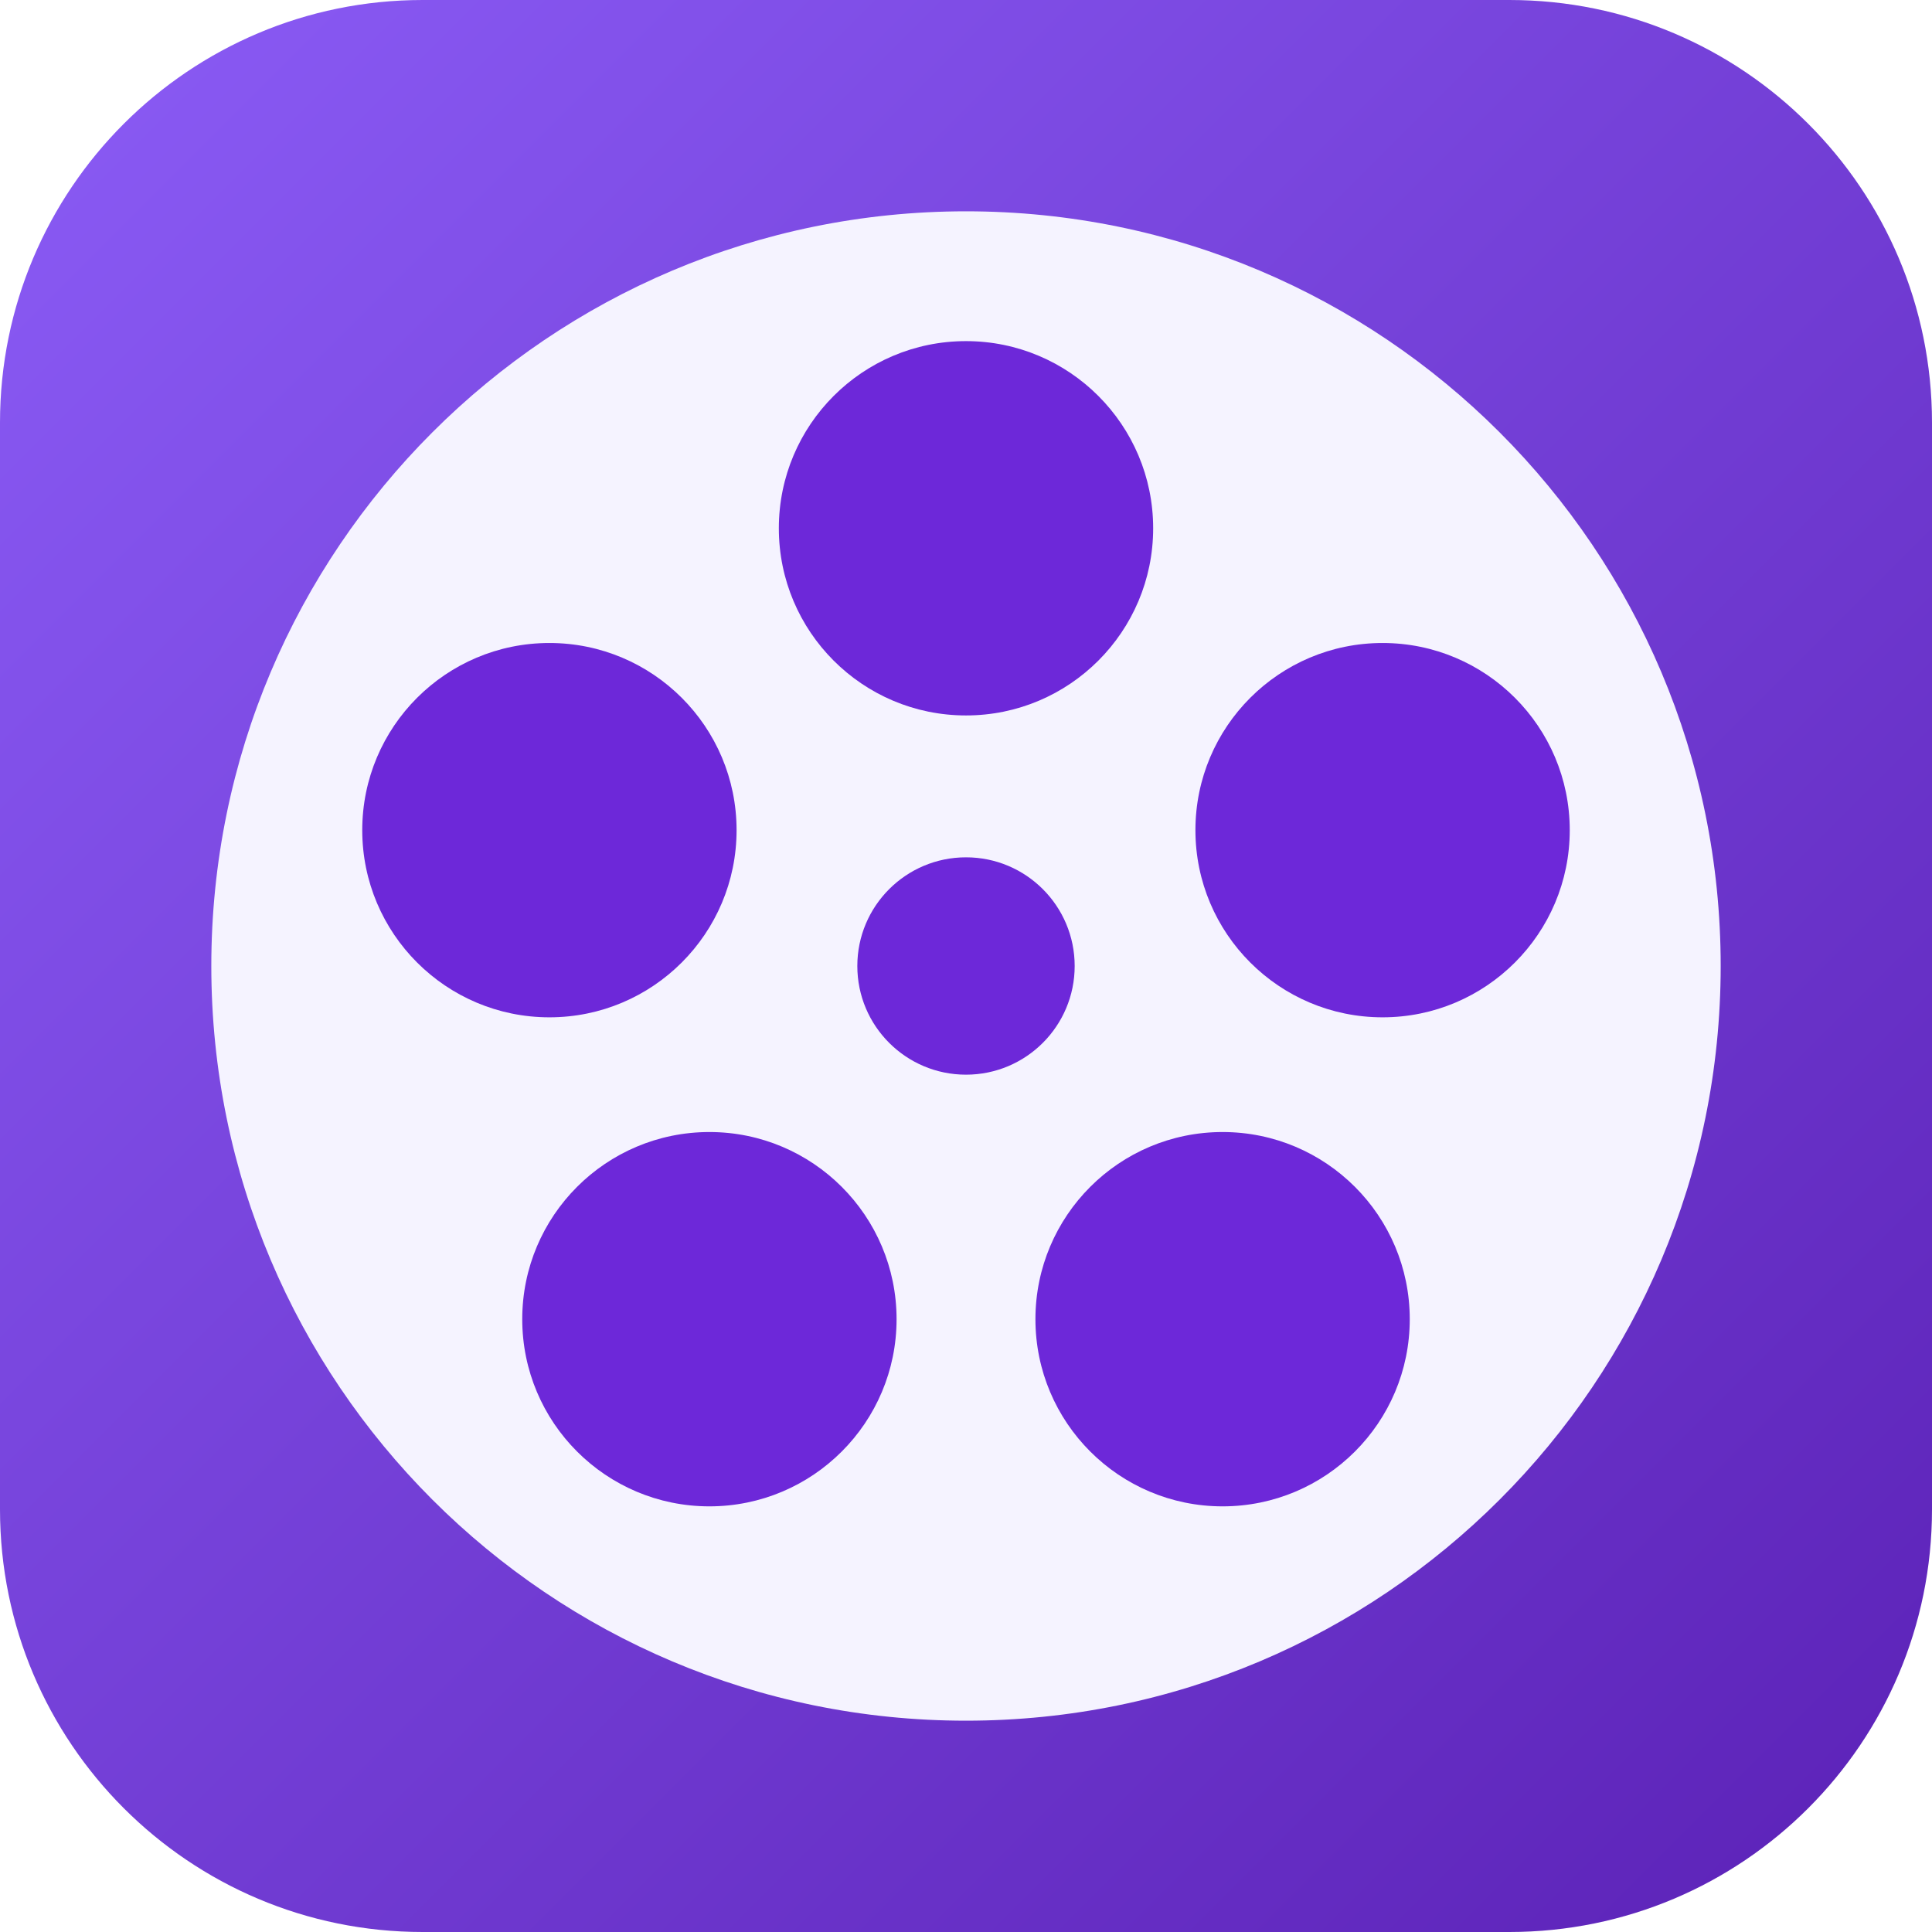
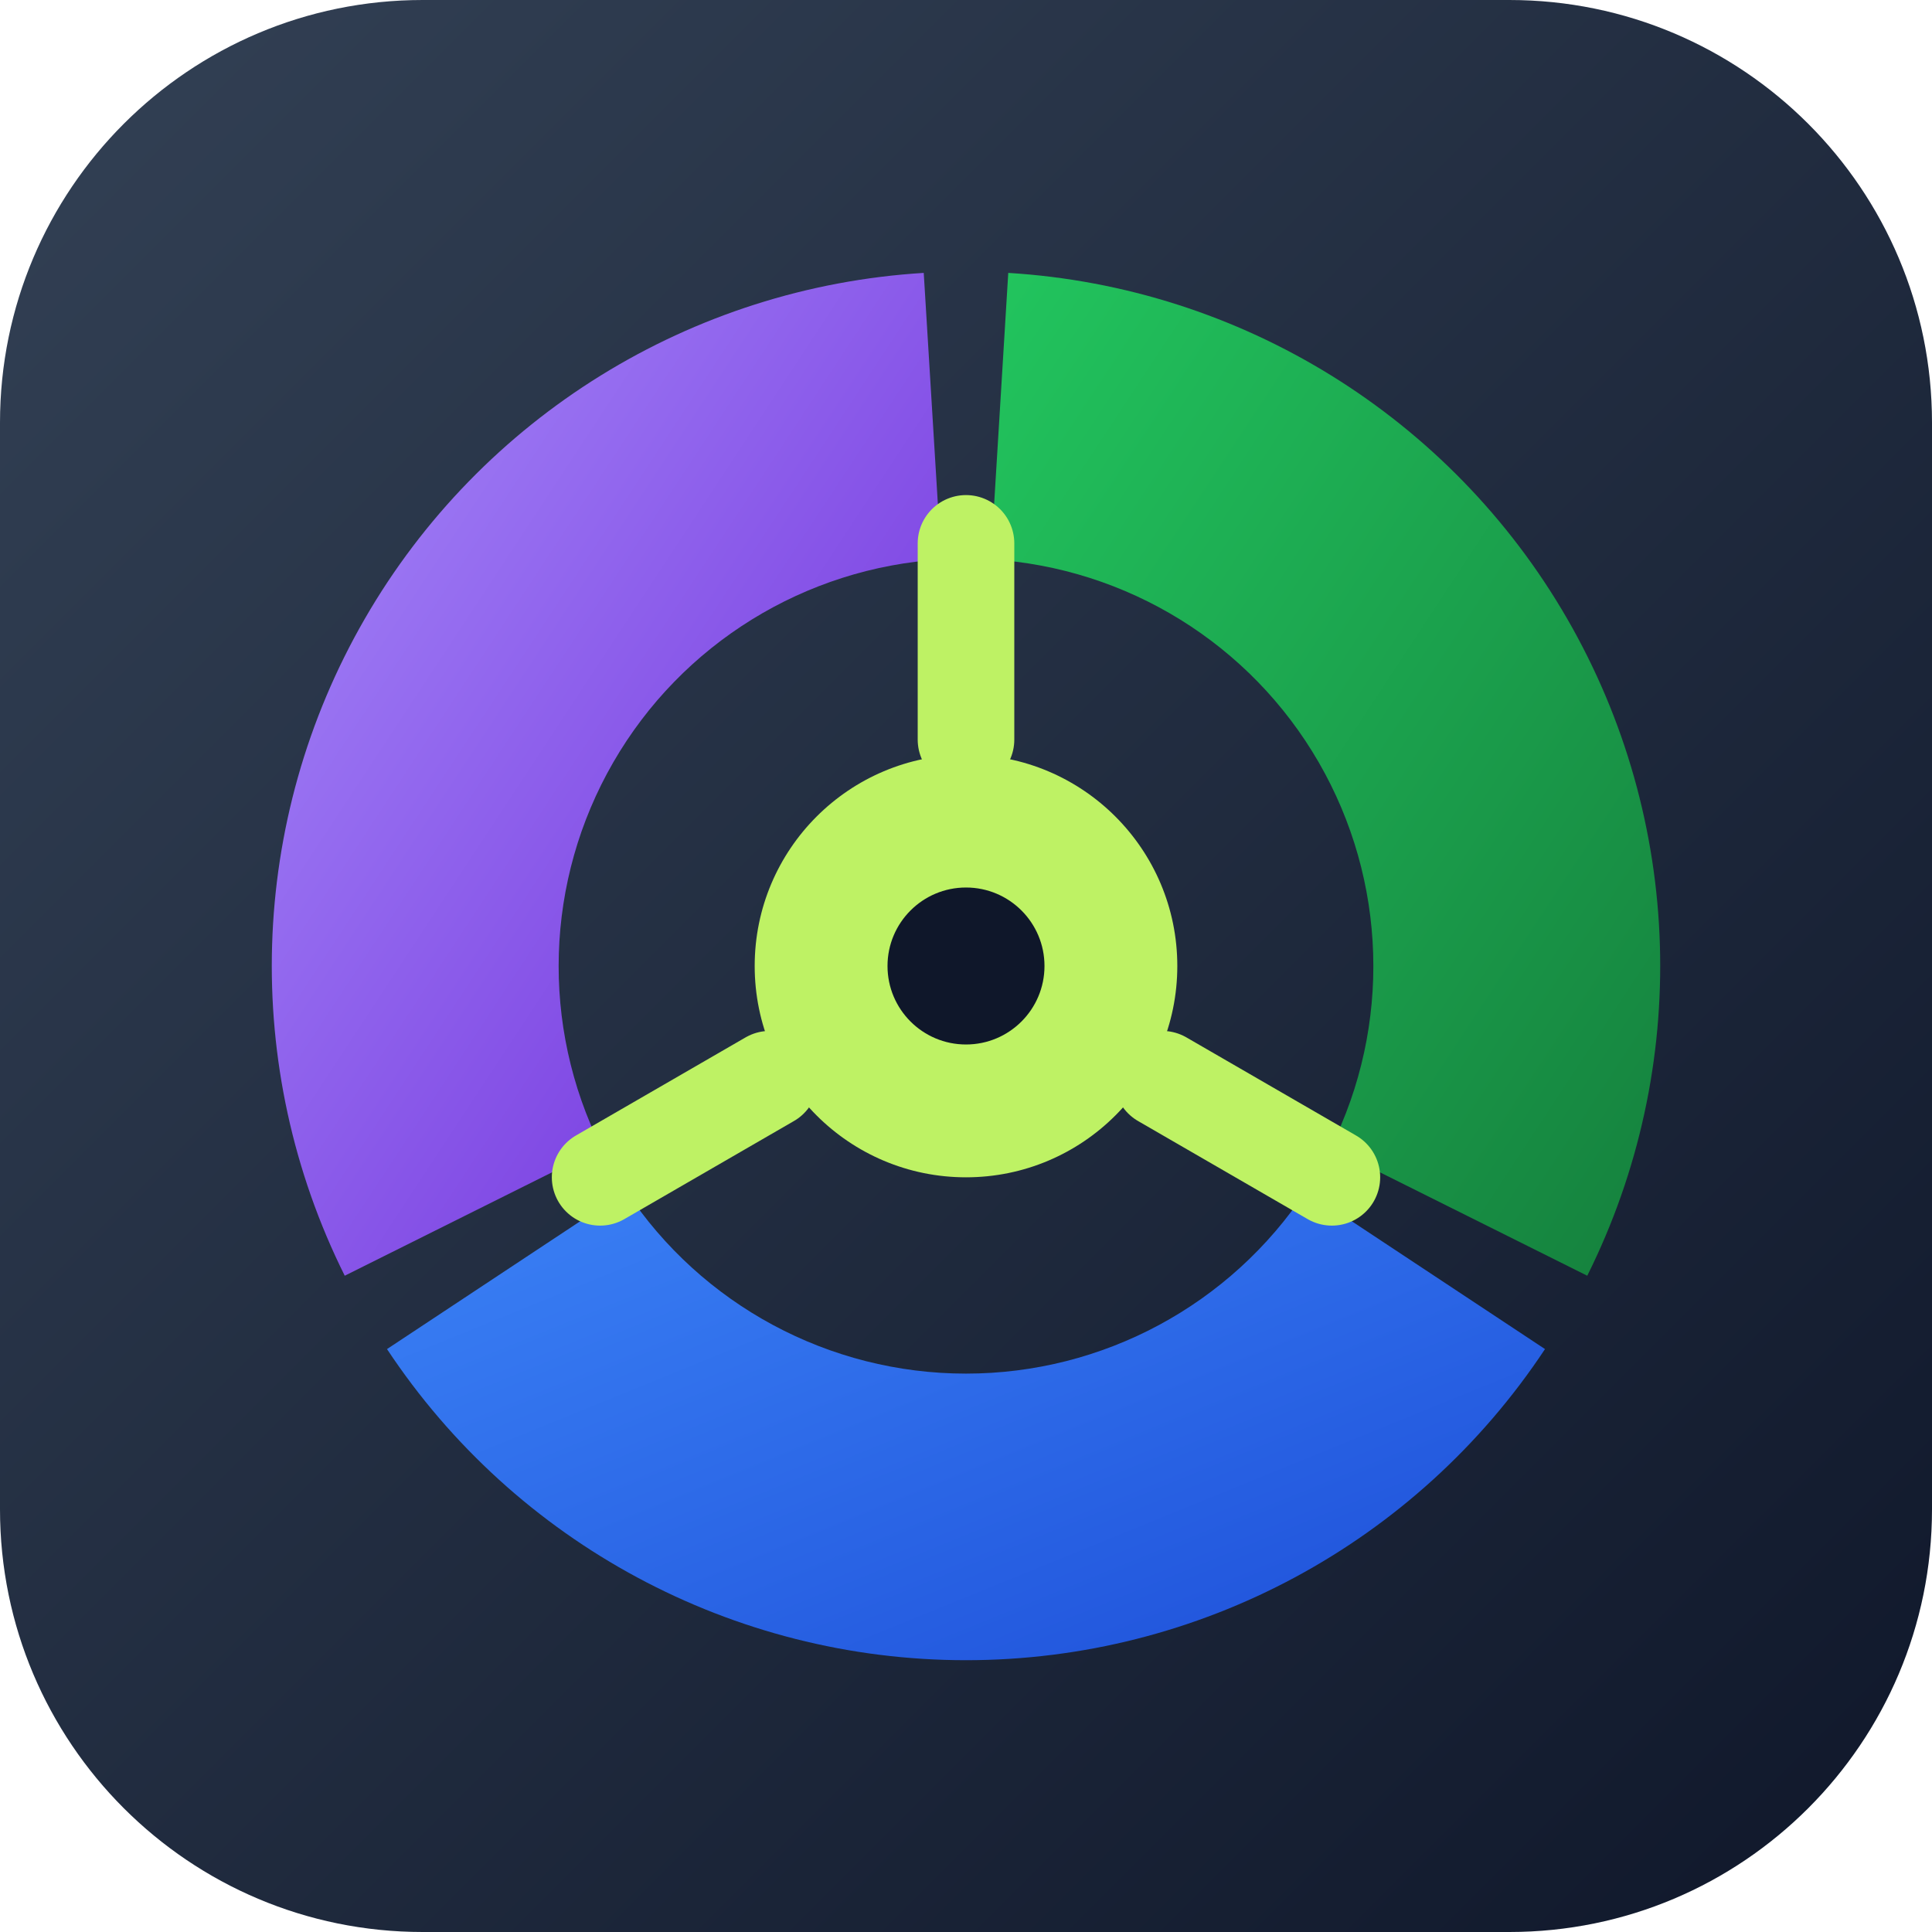
<svg xmlns="http://www.w3.org/2000/svg" viewBox="0 0 64 64">
  <defs>
    <linearGradient id="tile" x1="0" y1="0" x2="1" y2="1">
-       <stop offset="0" stop-color="#8b5cf6" />
-       <stop offset="1" stop-color="#5b21b6" />
+       <stop offset="0" stop-color="#334155" />
+       <stop offset="1" stop-color="#0f172a" />
+     </linearGradient>
+     <linearGradient id="s0" x1="0" y1="0" x2="1" y2="1">
+       <stop offset="0" stop-color="#22c55e" />
+       <stop offset="1" stop-color="#15803d" />
+     </linearGradient>
+     <linearGradient id="s1" x1="0" y1="0" x2="1" y2="1">
+       <stop offset="0" stop-color="#3b82f6" />
+       <stop offset="1" stop-color="#1d4ed8" />
+     </linearGradient>
+     <linearGradient id="s2" x1="0" y1="0" x2="1" y2="1">
+       <stop offset="0" stop-color="#a78bfa" />
+       <stop offset="1" stop-color="#6d28d9" />
    </linearGradient>
  </defs>
  <rect width="64" height="64" rx="14" fill="url(#tile)" />
-   <circle cx="32" cy="32" r="25" fill="#f5f3ff" />
-   <g fill="#6d28d9">
-     <circle cx="32" cy="17.5" r="6.2" />
-     <circle cx="45.8" cy="27.5" r="6.2" />
-     <circle cx="40.5" cy="43.7" r="6.2" />
-     <circle cx="23.5" cy="43.7" r="6.2" />
-     <circle cx="18.2" cy="27.5" r="6.2" />
-     <circle cx="32" cy="32" r="3.6" />
+   <g>
+     <path d="M33.40 9.04 A23 23 0 0 1 52.58 42.26 L44.08 38.02 A13.5 13.5 0 0 0 32.82 18.53 Z" fill="url(#s0)" />
+     <path d="M51.18 44.69 A23 23 0 0 1 12.82 44.69 L20.74 39.45 A13.5 13.5 0 0 0 43.26 39.45 Z" fill="url(#s1)" />
+     <path d="M11.42 42.26 A23 23 0 0 1 30.60 9.04 L31.18 18.53 A13.5 13.5 0 0 0 19.92 38.02 Z" fill="url(#s2)" />
  </g>
+   <g stroke="#bef264" stroke-width="3.2" stroke-linecap="round">
+     <path d="M32.00 24.50 L32.00 18.00" />
+     <path d="M38.50 35.75 L44.12 39.00" />
+     <path d="M25.50 35.75 L19.88 39.00" />
+   </g>
+   <circle cx="32" cy="32" r="7" fill="#bef264" />
+   <circle cx="32" cy="32" r="2.6" fill="#0f172a" />
</svg>
